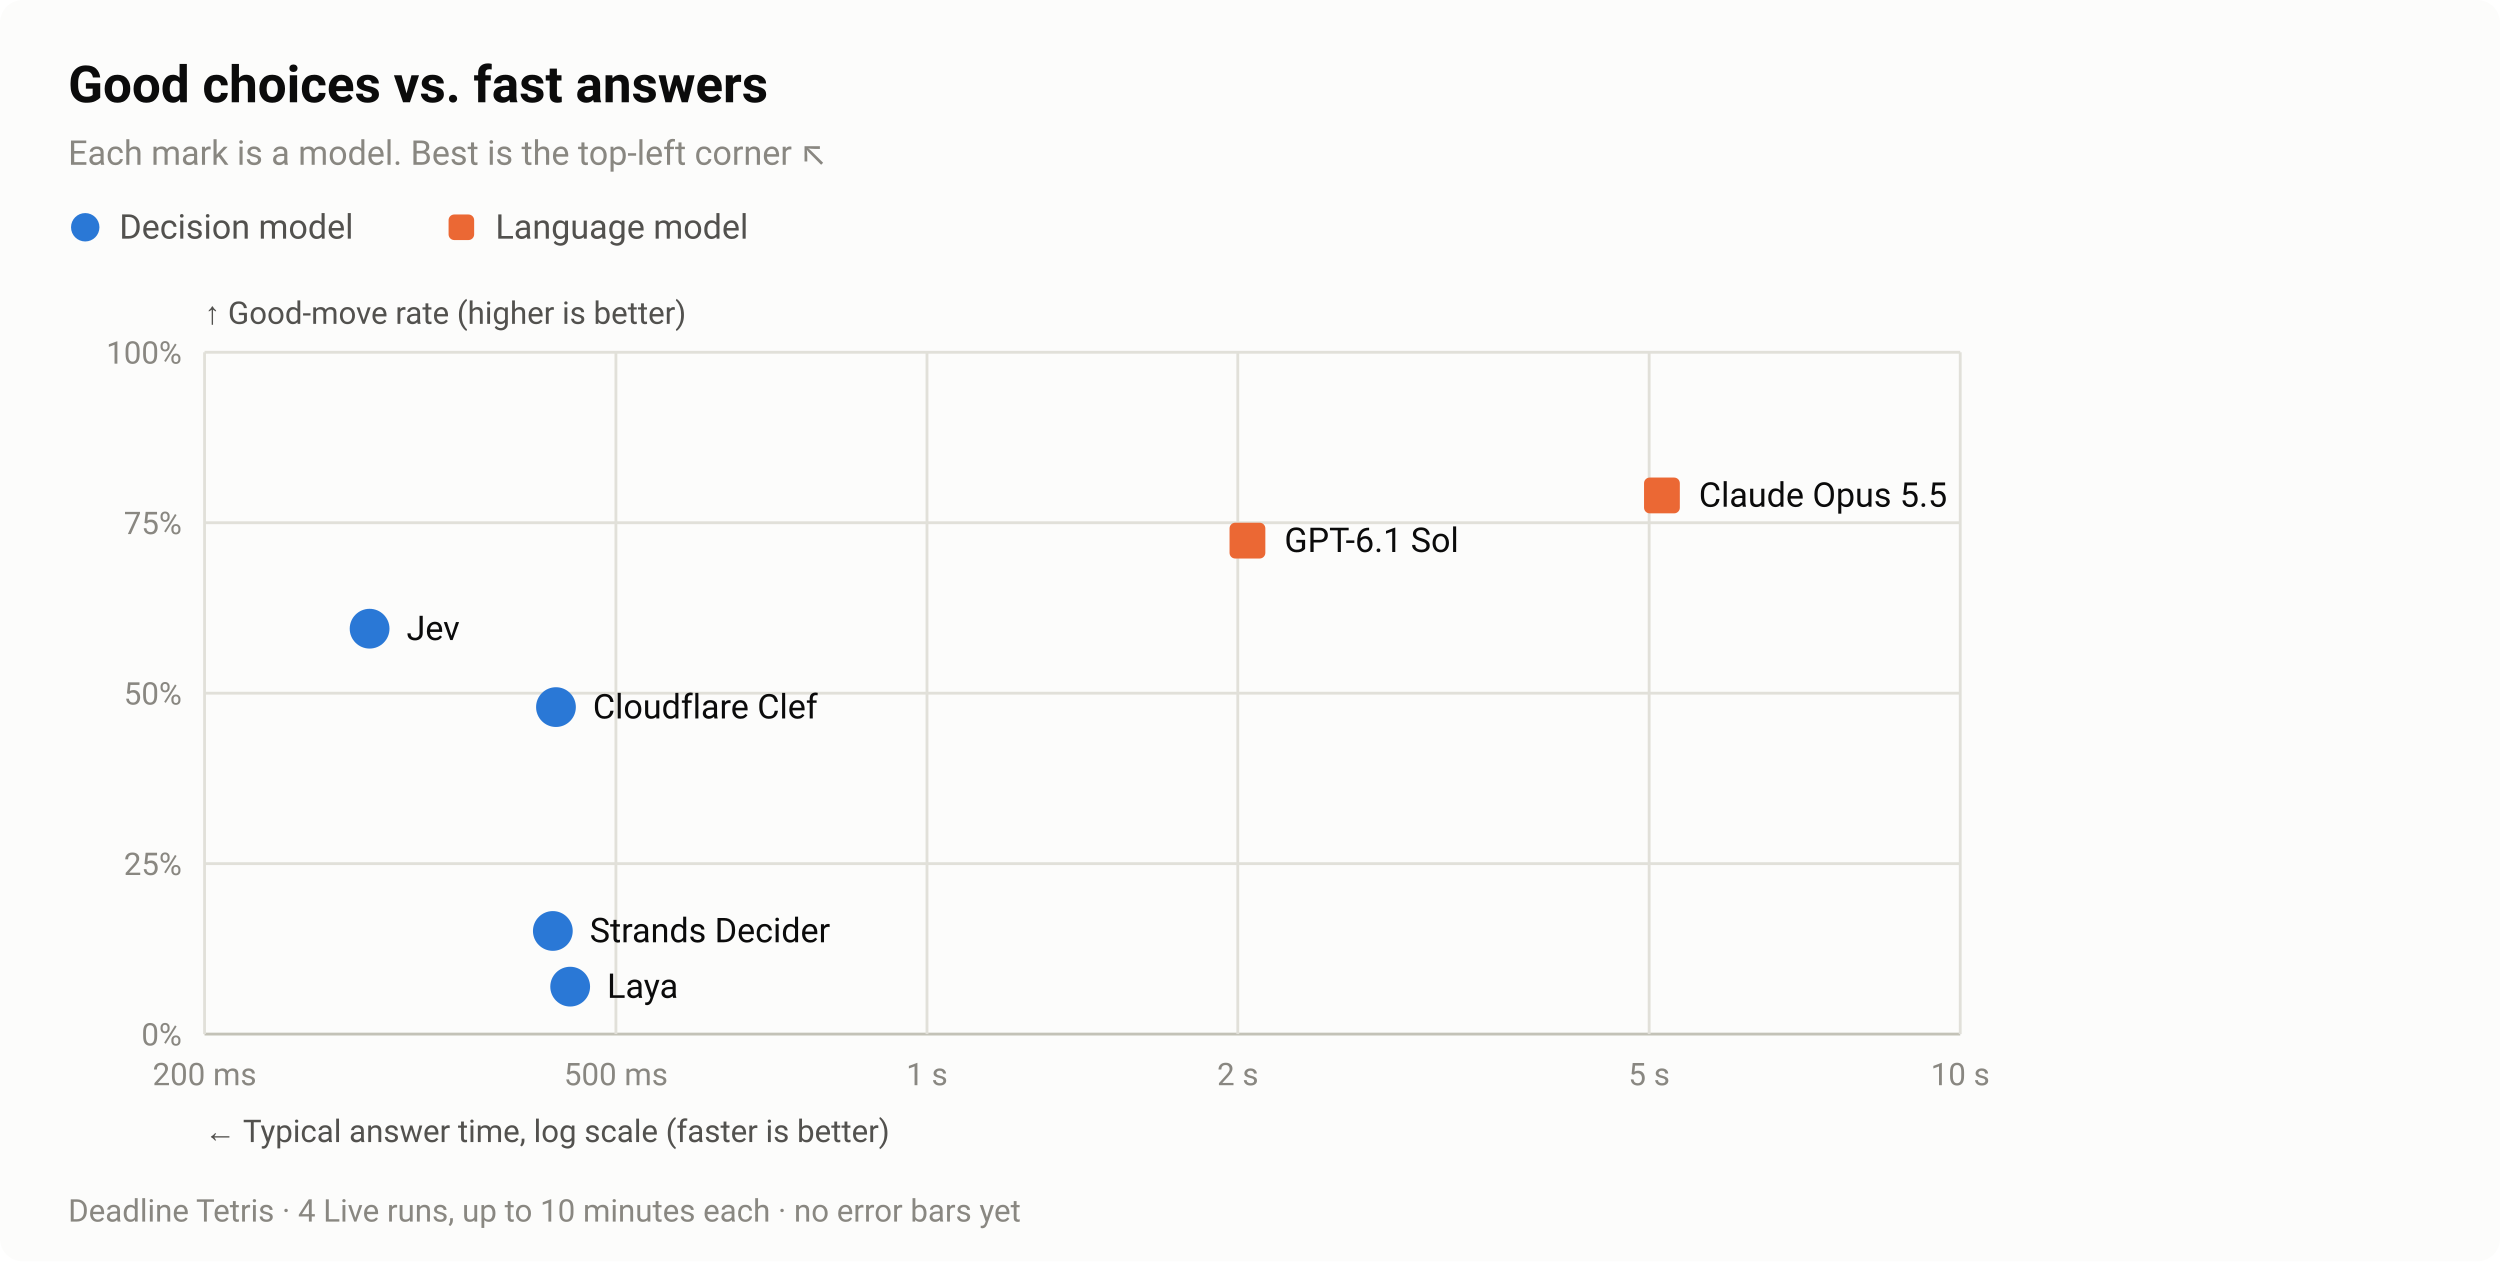
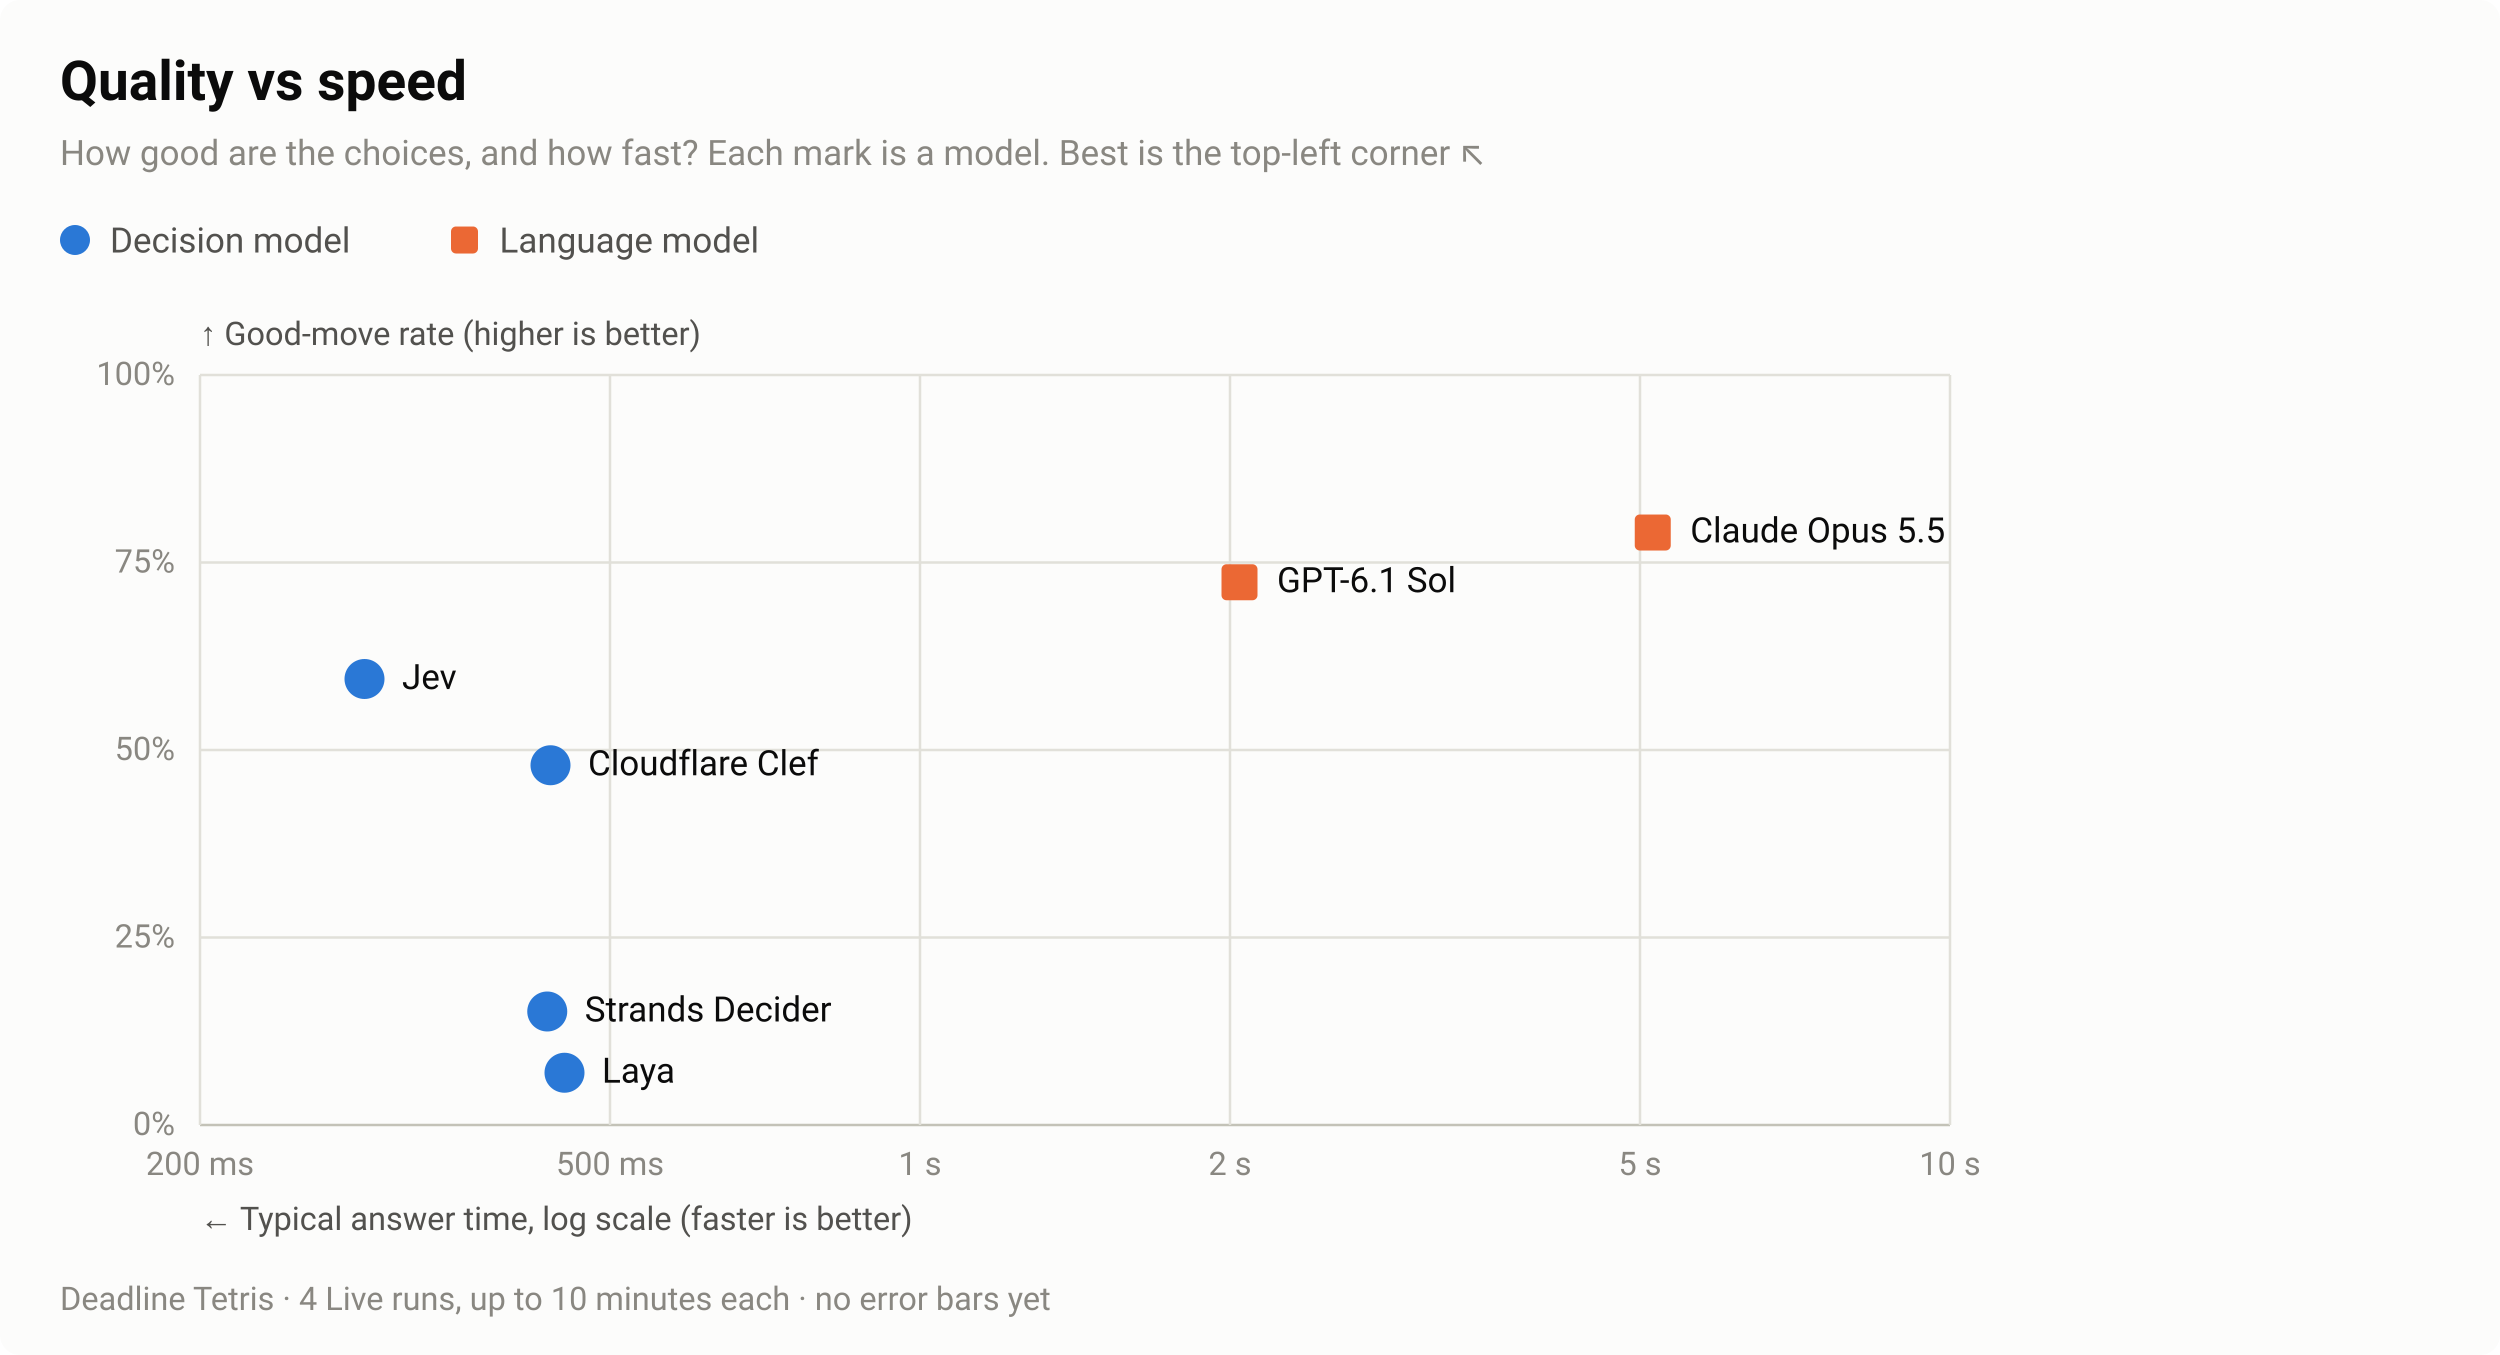
- <svg xmlns="http://www.w3.org/2000/svg" width="880" height="444" viewBox="0 0 880 444" font-family="system-ui, -apple-system, 'Segoe UI', Roboto, 'Helvetica Neue', Arial, 'Liberation Sans', sans-serif" role="img" aria-label="Good-move rate against typical answer time, one mark per model">
-   <rect width="880" height="444" rx="8" fill="#fcfcfb" />
-   <text x="24" y="36" font-size="18" font-weight="600" fill="#0b0b0b">Good choices vs. fast answers</text>
-   <text x="24" y="58" font-size="12" fill="#898781">Each mark is a model. Best is the top-left corner ↖</text>
-   <circle cx="30.0" cy="80.0" r="5" fill="#2a78d6" />
-   <text x="42" y="84" font-size="12" fill="#52514e">Decision model</text>
-   <rect x="157.9" y="75.5" width="9.0" height="9.0" rx="2" fill="#eb6834" />
-   <text x="174.4" y="84" font-size="12" fill="#52514e">Language model</text>
-   <text x="72" y="114" font-size="11" fill="#52514e">↑ Good-move rate (higher is better)</text>
-   <line x1="72" y1="364" x2="690" y2="364" stroke="#c3c2b7" stroke-width="1" />
-   <text x="64" y="368" font-size="11" text-anchor="end" fill="#898781">0%</text>
-   <line x1="72" y1="304" x2="690" y2="304" stroke="#e1e0d9" stroke-width="1" />
-   <text x="64" y="308" font-size="11" text-anchor="end" fill="#898781">25%</text>
-   <line x1="72" y1="244" x2="690" y2="244" stroke="#e1e0d9" stroke-width="1" />
-   <text x="64" y="248" font-size="11" text-anchor="end" fill="#898781">50%</text>
-   <line x1="72" y1="184" x2="690" y2="184" stroke="#e1e0d9" stroke-width="1" />
-   <text x="64" y="188" font-size="11" text-anchor="end" fill="#898781">75%</text>
-   <line x1="72" y1="124" x2="690" y2="124" stroke="#e1e0d9" stroke-width="1" />
-   <text x="64" y="128" font-size="11" text-anchor="end" fill="#898781">100%</text>
-   <line x1="72.0" y1="124" x2="72.0" y2="364" stroke="#e1e0d9" stroke-width="1" />
-   <text x="72.0" y="382" font-size="11" text-anchor="middle" fill="#898781">200 ms</text>
-   <line x1="216.8" y1="124" x2="216.8" y2="364" stroke="#e1e0d9" stroke-width="1" />
-   <text x="216.8" y="382" font-size="11" text-anchor="middle" fill="#898781">500 ms</text>
-   <line x1="326.3" y1="124" x2="326.3" y2="364" stroke="#e1e0d9" stroke-width="1" />
-   <text x="326.3" y="382" font-size="11" text-anchor="middle" fill="#898781">1 s</text>
-   <line x1="435.7" y1="124" x2="435.7" y2="364" stroke="#e1e0d9" stroke-width="1" />
-   <text x="435.7" y="382" font-size="11" text-anchor="middle" fill="#898781">2 s</text>
-   <line x1="580.5" y1="124" x2="580.5" y2="364" stroke="#e1e0d9" stroke-width="1" />
-   <text x="580.5" y="382" font-size="11" text-anchor="middle" fill="#898781">5 s</text>
-   <line x1="690.0" y1="124" x2="690.0" y2="364" stroke="#e1e0d9" stroke-width="1" />
-   <text x="690.0" y="382" font-size="11" text-anchor="middle" fill="#898781">10 s</text>
-   <text x="72" y="402" font-size="11" fill="#52514e">← Typical answer time, log scale (faster is better)</text>
-   <rect x="578.7" y="168.1" width="12.6" height="12.6" rx="2" fill="#eb6834" />
-   <text x="598.0" y="178.368" font-size="12" fill="#0b0b0b">Claude Opus 5.5</text>
-   <rect x="432.8" y="184.0" width="12.6" height="12.6" rx="2" fill="#eb6834" />
-   <text x="452.1" y="194.293" font-size="12" fill="#0b0b0b">GPT-6.1 Sol</text>
-   <circle cx="130.1" cy="221.3" r="7" fill="#2a78d6" />
-   <text x="143.1" y="225.299" font-size="12" fill="#0b0b0b">Jev</text>
-   <circle cx="195.7" cy="248.9" r="7" fill="#2a78d6" />
-   <text x="208.7" y="252.894" font-size="12" fill="#0b0b0b">Cloudflare Clef</text>
-   <circle cx="194.6" cy="327.7" r="7" fill="#2a78d6" />
-   <text x="207.6" y="331.669" font-size="12" fill="#0b0b0b">Strands Decider</text>
-   <circle cx="200.7" cy="347.3" r="7" fill="#2a78d6" />
-   <text x="213.7" y="351.25" font-size="12" fill="#0b0b0b">Laya</text>
-   <text x="24" y="430" font-size="11" fill="#898781">Deadline Tetris · 4 Live runs, up to 10 minutes each · no error bars yet</text>
+ <svg xmlns="http://www.w3.org/2000/svg" width="1000" height="542" viewBox="0 0 1000 542" font-family="system-ui, -apple-system, 'Segoe UI', Roboto, 'Helvetica Neue', Arial, 'Liberation Sans', sans-serif" role="img" aria-label="Good-move rate against typical answer time, one mark per model">
+   <rect width="1000" height="542" rx="8" fill="#fcfcfb" />
+   <text x="24" y="40" font-size="22" font-weight="600" fill="#0b0b0b">Quality vs speed</text>
+   <text x="24" y="66" font-size="14" fill="#898781">How good are the choices, and how fast? Each mark is a model. Best is the top-left corner ↖</text>
+   <circle cx="30.0" cy="96.0" r="6" fill="#2a78d6" />
+   <text x="44" y="101" font-size="14" fill="#52514e">Decision model</text>
+   <rect x="180.4" y="90.6" width="10.8" height="10.8" rx="2" fill="#eb6834" />
+   <text x="199.8" y="101" font-size="14" fill="#52514e">Language model</text>
+   <text x="80" y="138" font-size="13" fill="#52514e">↑ Good-move rate (higher is better)</text>
+   <line x1="80" y1="450" x2="780" y2="450" stroke="#c3c2b7" stroke-width="1" />
+   <text x="70" y="454" font-size="13" text-anchor="end" fill="#898781">0%</text>
+   <line x1="80" y1="375" x2="780" y2="375" stroke="#e1e0d9" stroke-width="1" />
+   <text x="70" y="379" font-size="13" text-anchor="end" fill="#898781">25%</text>
+   <line x1="80" y1="300" x2="780" y2="300" stroke="#e1e0d9" stroke-width="1" />
+   <text x="70" y="304" font-size="13" text-anchor="end" fill="#898781">50%</text>
+   <line x1="80" y1="225" x2="780" y2="225" stroke="#e1e0d9" stroke-width="1" />
+   <text x="70" y="229" font-size="13" text-anchor="end" fill="#898781">75%</text>
+   <line x1="80" y1="150" x2="780" y2="150" stroke="#e1e0d9" stroke-width="1" />
+   <text x="70" y="154" font-size="13" text-anchor="end" fill="#898781">100%</text>
+   <line x1="80.0" y1="150" x2="80.0" y2="450" stroke="#e1e0d9" stroke-width="1" />
+   <text x="80.0" y="470" font-size="13" text-anchor="middle" fill="#898781">200 ms</text>
+   <line x1="244.0" y1="150" x2="244.0" y2="450" stroke="#e1e0d9" stroke-width="1" />
+   <text x="244.0" y="470" font-size="13" text-anchor="middle" fill="#898781">500 ms</text>
+   <line x1="368.0" y1="150" x2="368.0" y2="450" stroke="#e1e0d9" stroke-width="1" />
+   <text x="368.0" y="470" font-size="13" text-anchor="middle" fill="#898781">1 s</text>
+   <line x1="492.0" y1="150" x2="492.0" y2="450" stroke="#e1e0d9" stroke-width="1" />
+   <text x="492.0" y="470" font-size="13" text-anchor="middle" fill="#898781">2 s</text>
+   <line x1="656.0" y1="150" x2="656.0" y2="450" stroke="#e1e0d9" stroke-width="1" />
+   <text x="656.0" y="470" font-size="13" text-anchor="middle" fill="#898781">5 s</text>
+   <line x1="780.0" y1="150" x2="780.0" y2="450" stroke="#e1e0d9" stroke-width="1" />
+   <text x="780.0" y="470" font-size="13" text-anchor="middle" fill="#898781">10 s</text>
+   <text x="80" y="492" font-size="13" fill="#52514e">← Typical answer time, log scale (faster is better)</text>
+   <rect x="653.9" y="205.8" width="14.4" height="14.4" rx="2" fill="#eb6834" />
+   <text x="676.1" y="216.96" font-size="14" fill="#0b0b0b">Claude Opus 5.5</text>
+   <rect x="488.6" y="225.7" width="14.4" height="14.4" rx="2" fill="#eb6834" />
+   <text x="510.8" y="236.866" font-size="14" fill="#0b0b0b">GPT-6.1 Sol</text>
+   <circle cx="145.8" cy="271.6" r="8" fill="#2a78d6" />
+   <text x="160.8" y="275.623" font-size="14" fill="#0b0b0b">Jev</text>
+   <circle cx="220.2" cy="306.1" r="8" fill="#2a78d6" />
+   <text x="235.2" y="310.118" font-size="14" fill="#0b0b0b">Cloudflare Clef</text>
+   <circle cx="218.9" cy="404.6" r="8" fill="#2a78d6" />
+   <text x="233.9" y="408.587" font-size="14" fill="#0b0b0b">Strands Decider</text>
+   <circle cx="225.8" cy="429.1" r="8" fill="#2a78d6" />
+   <text x="240.8" y="433.062" font-size="14" fill="#0b0b0b">Laya</text>
+   <text x="24" y="524" font-size="13" fill="#898781">Deadline Tetris · 4 Live runs, up to 10 minutes each · no error bars yet</text>
</svg>
